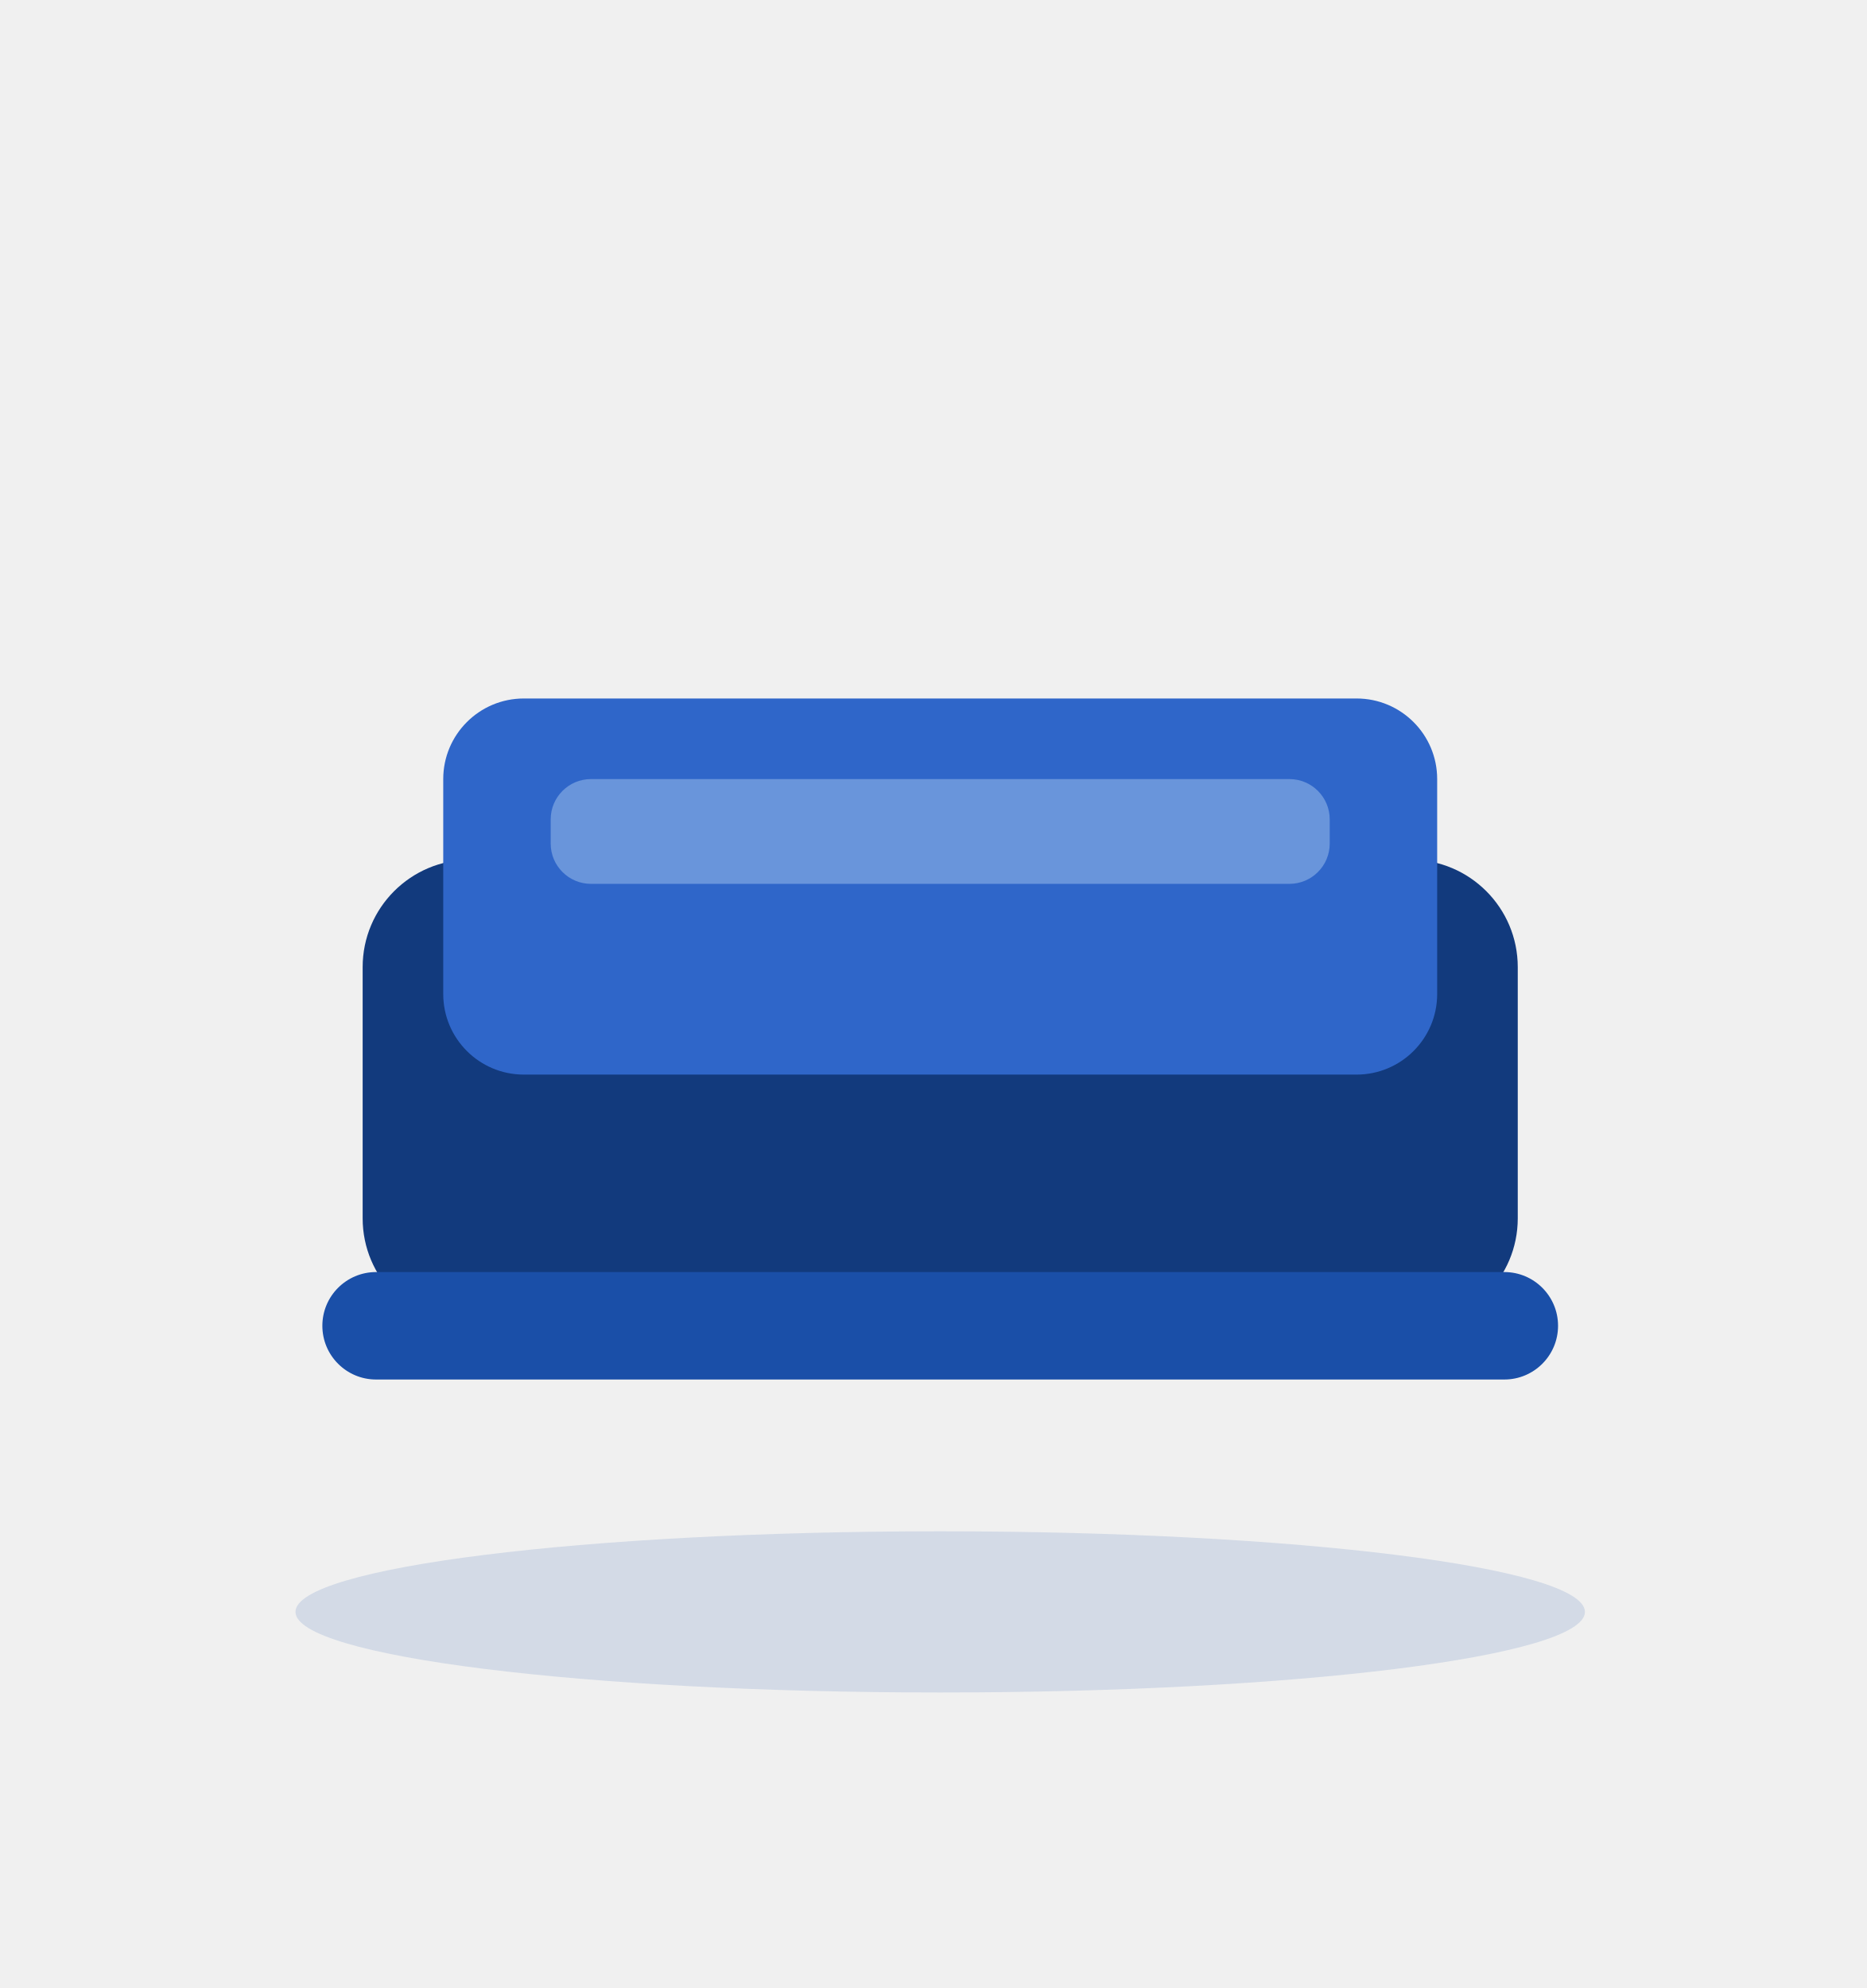
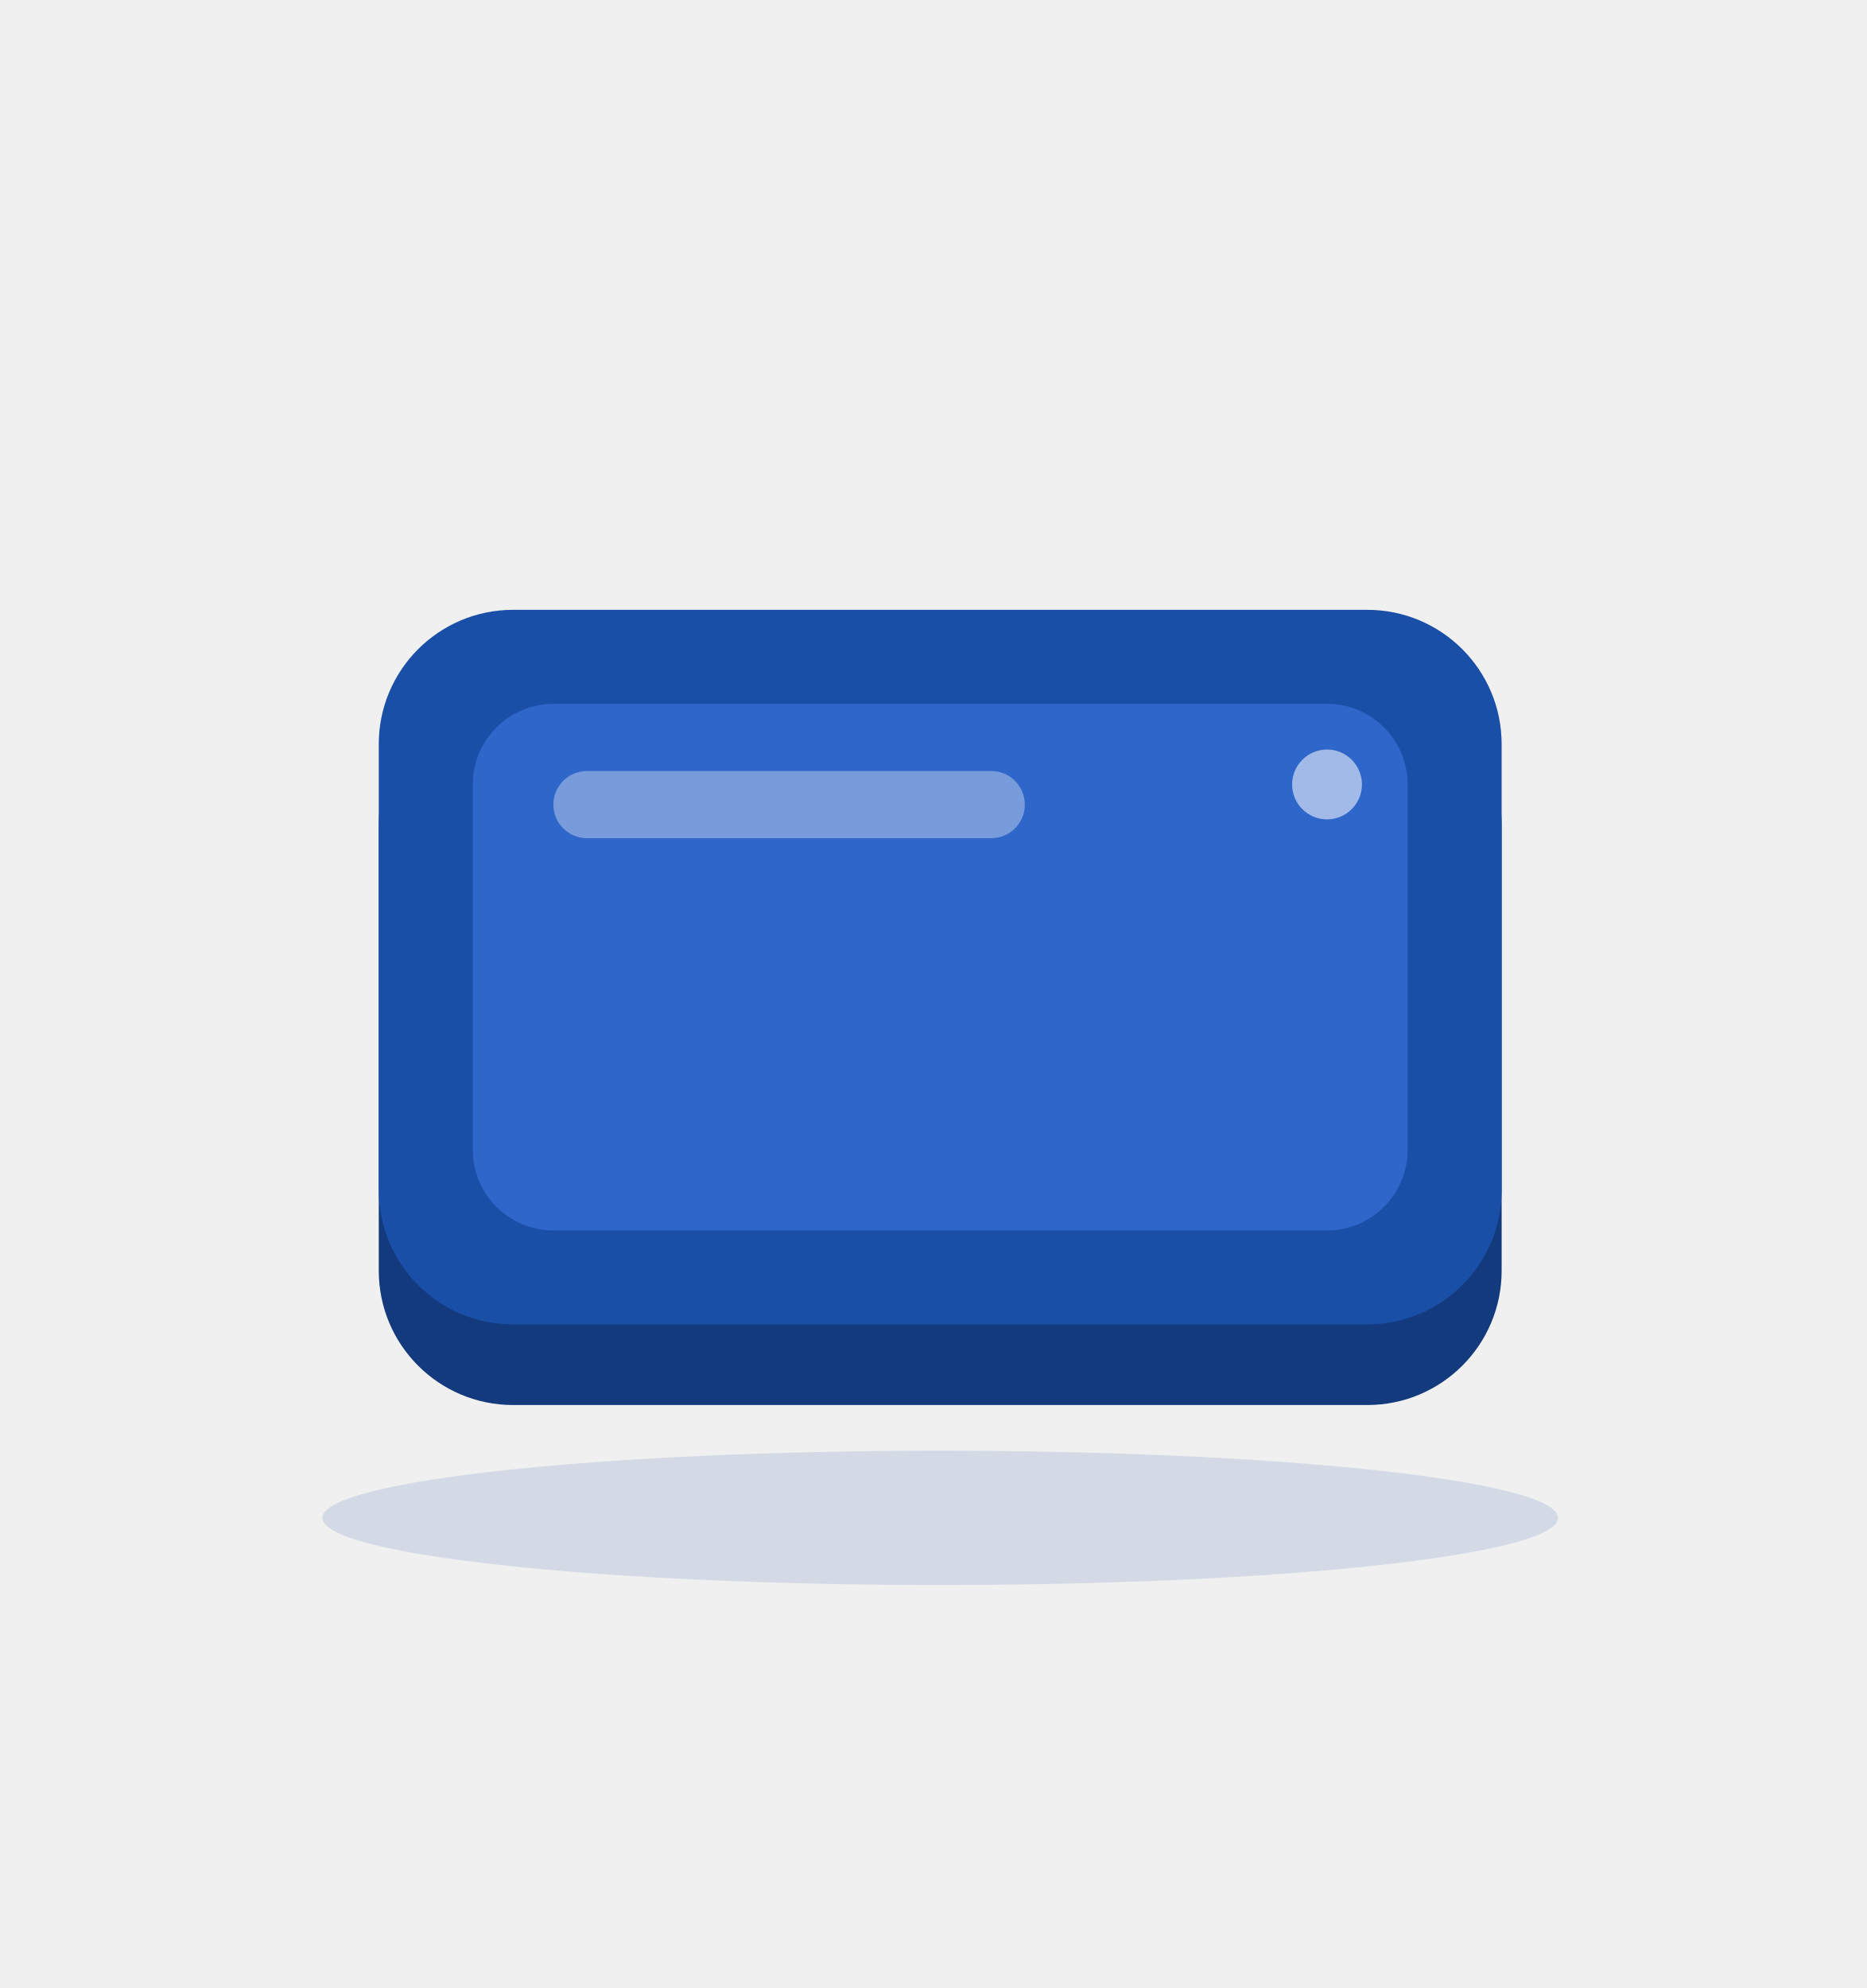
<svg xmlns="http://www.w3.org/2000/svg" viewBox="0 0 139 148" width="139" height="148">
-   <ellipse cx="70" cy="120" rx="48" ry="6" fill="#1a4fa8" opacity=".14" />
-   <rect x="27.0" y="64.0" width="86.0" height="34.7" rx="8" fill="#123a7d" />
-   <rect x="33.0" y="52.0" width="74.0" height="28.0" rx="6" fill="#2f66c9" />
-   <rect x="41.0" y="58.0" width="58.0" height="7.8" rx="3" fill="#8fb4e8" opacity=".6" />
-   <rect x="24.0" y="94.7" width="92.0" height="8" rx="4" fill="#1a4fa8" />
+   <ellipse cx="70" cy="113" rx="46" ry="5" fill="#1a4fa8" opacity=".14" />
+   <rect x="28.2" y="51.4" width="83.6" height="53.2" rx="10" fill="#123a7d" />
+   <rect x="28.2" y="45.4" width="83.6" height="53.2" rx="10" fill="#1a4fa8" />
+   <rect x="35.2" y="52.4" width="69.6" height="39.2" rx="6" fill="#2f66c9" />
+   <rect x="41.2" y="57.4" width="35.1" height="5" rx="2.5" fill="#ffffff" opacity=".35" />
+   <circle cx="98.8" cy="58.4" r="2.6" fill="#ffffff" opacity=".55" />
</svg>
